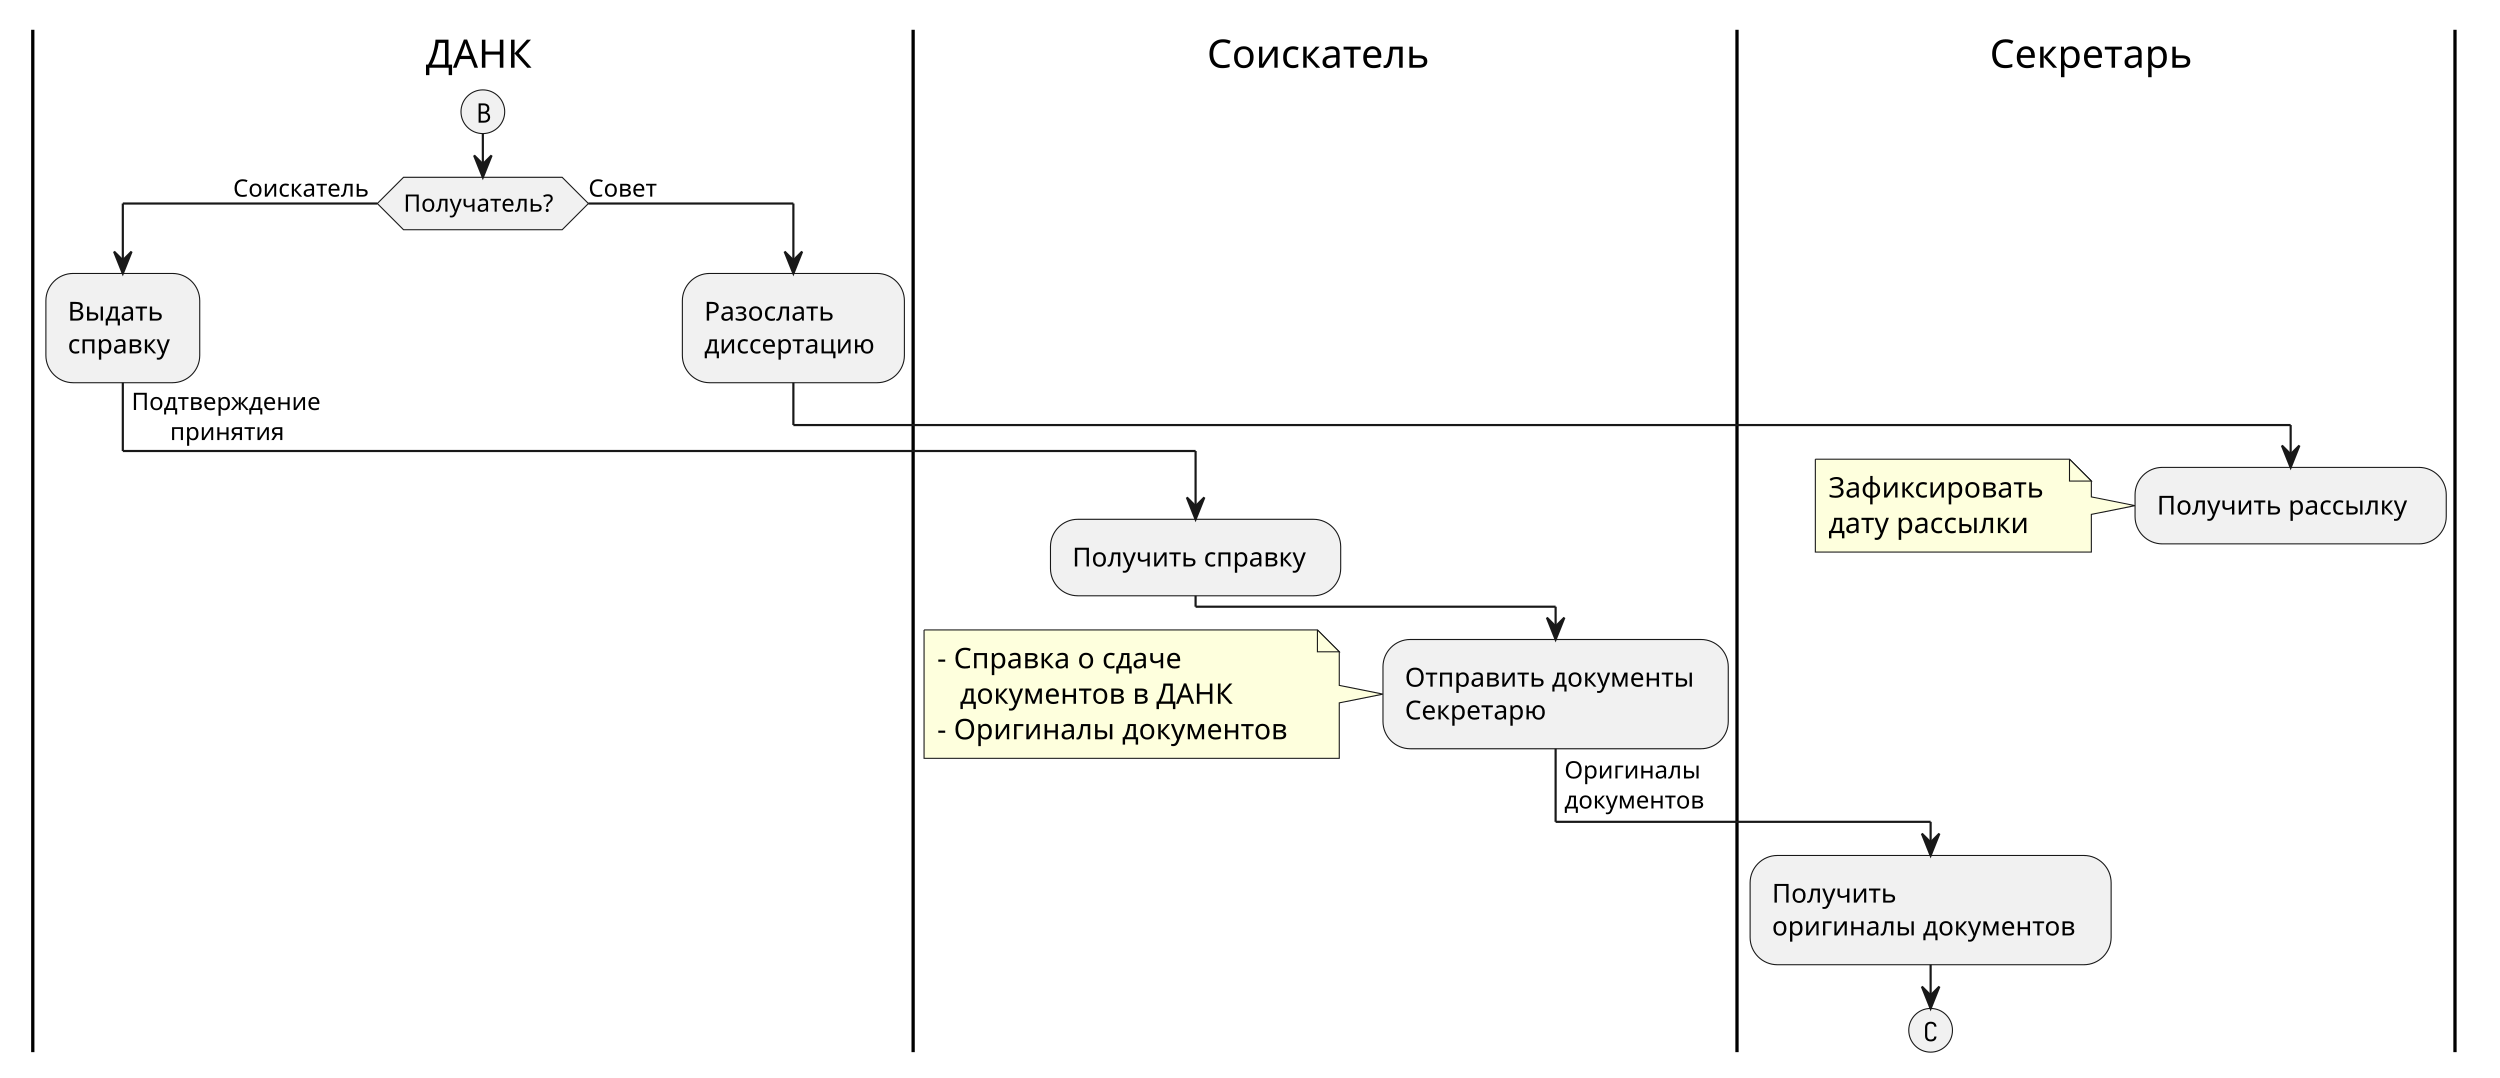
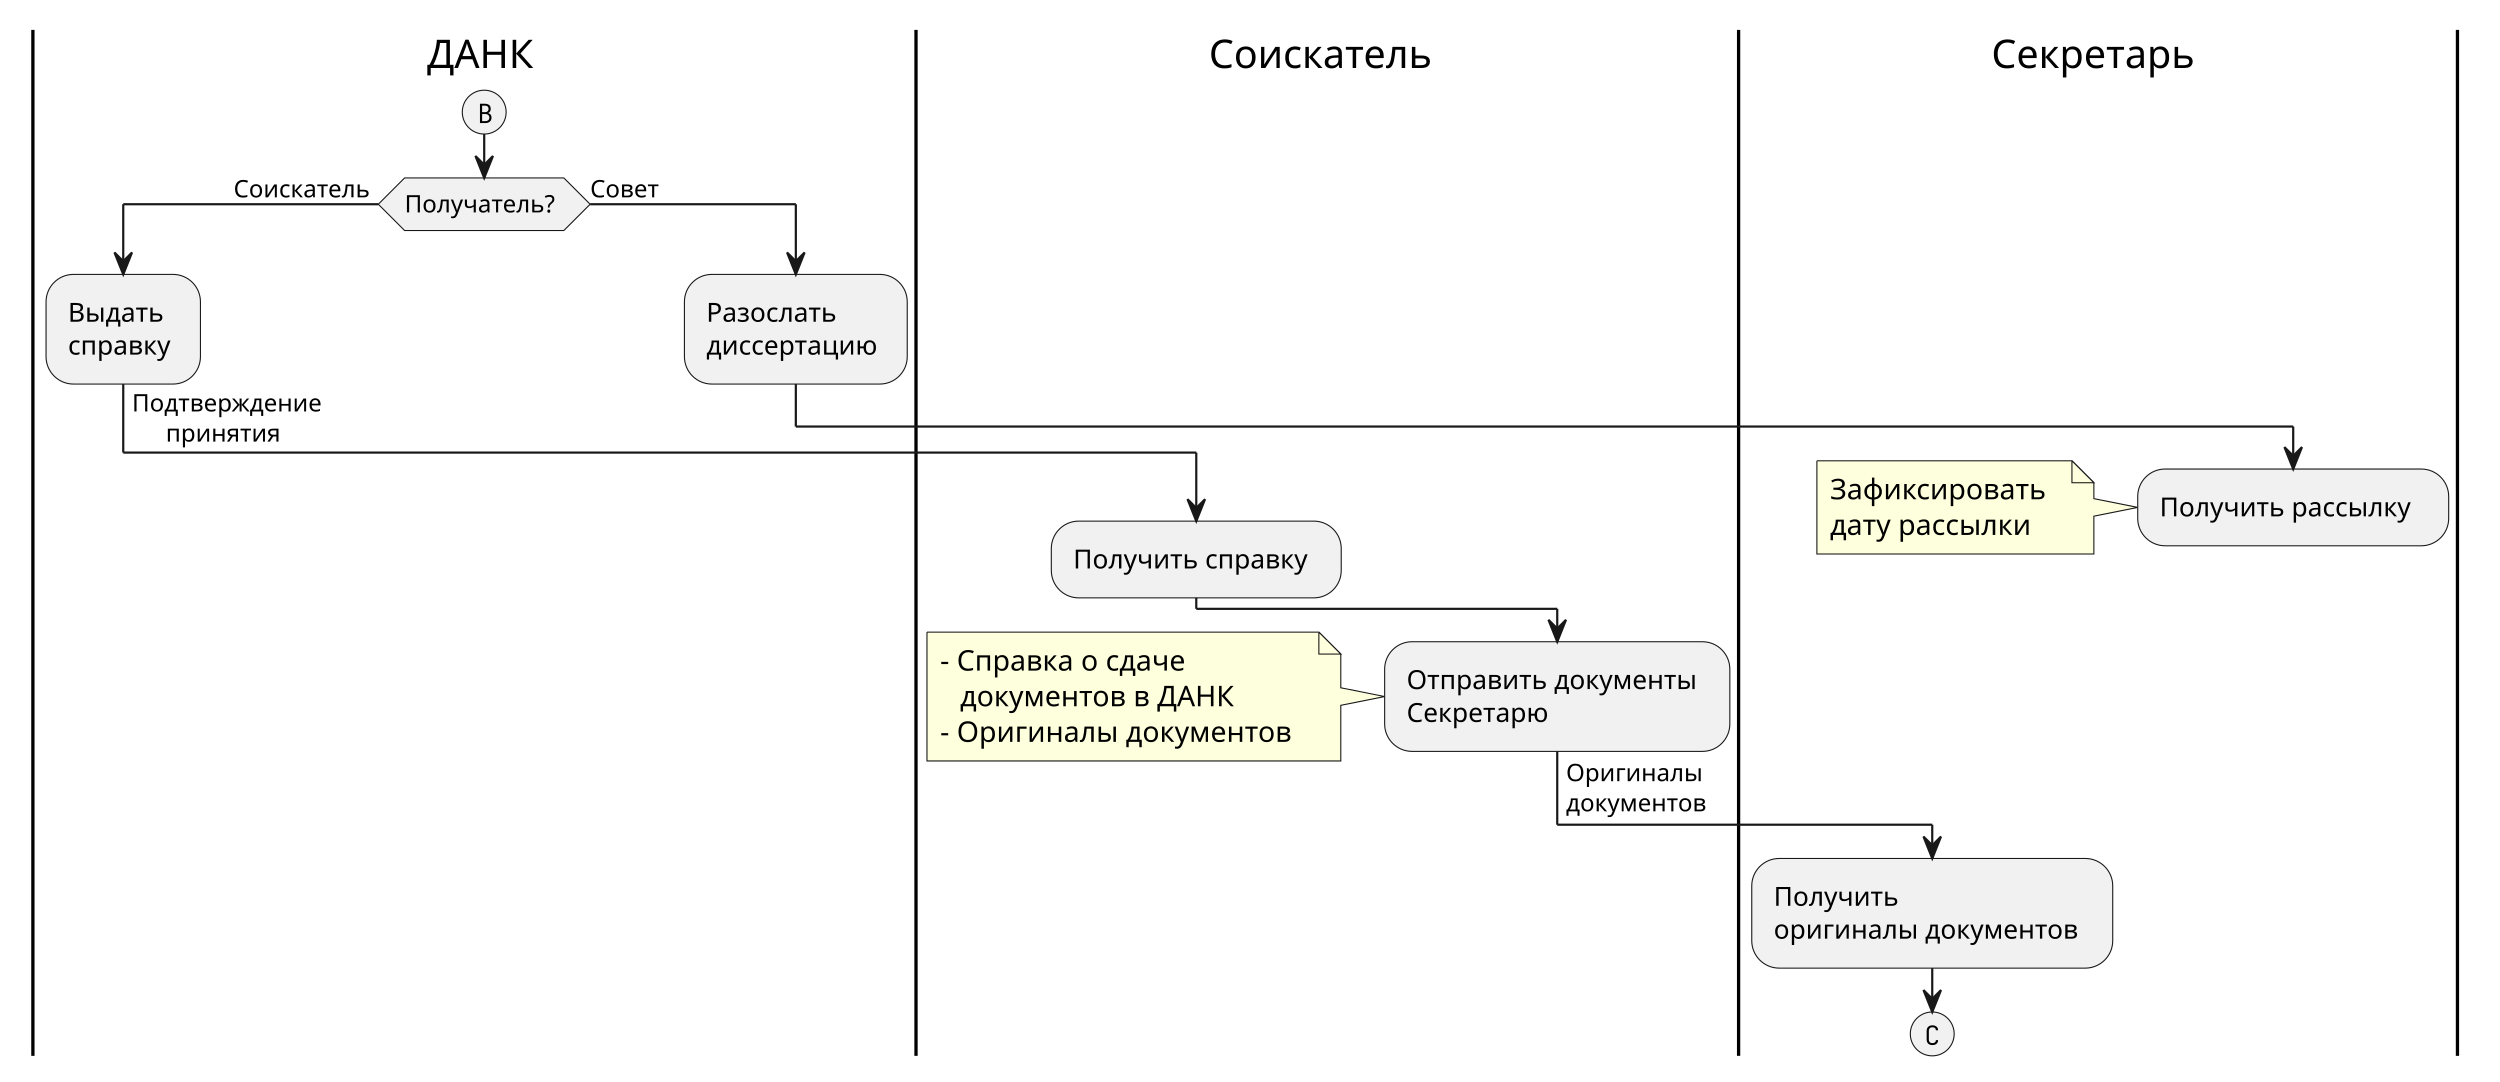
- <svg xmlns="http://www.w3.org/2000/svg" contentStyleType="text/css" data-diagram-type="ACTIVITY" height="493px" preserveAspectRatio="none" style="width:1144px;height:493px;background:#FFFFFF;" version="1.1" viewBox="0 0 1144 493" width="1144px" zoomAndPan="magnify">
+ <svg xmlns="http://www.w3.org/2000/svg" contentStyleType="text/css" data-diagram-type="ACTIVITY" height="493px" preserveAspectRatio="none" style="width:1140px;height:493px;background:#FFFFFF;" version="1.1" viewBox="0 0 1140 493" width="1140px" zoomAndPan="magnify">
  <defs />
  <g>
-     <rect fill="transparent" height="22.5" style="stroke:transparent;stroke-width:1;" width="1111.002" x="15" y="13.63" />
-     <ellipse cx="220.95" cy="51.13" fill="#F1F1F1" rx="10" ry="10" style="stroke:#181818;stroke-width:0.5;" />
-     <path d="M221.372,56.13 L219.013,56.13 L219.013,47.317 L221.372,47.317 Q221.7,47.317 222.013,47.364 Q222.341,47.411 222.638,47.552 Q222.935,47.677 223.2,47.88 Q223.466,48.083 223.622,48.38 Q223.794,48.661 223.856,48.989 Q223.919,49.302 223.919,49.645 Q223.919,49.927 223.856,50.224 Q223.81,50.52 223.653,50.786 Q223.497,51.036 223.263,51.224 Q223.028,51.411 222.747,51.536 Q223.091,51.645 223.388,51.849 Q223.685,52.036 223.888,52.317 Q224.106,52.599 224.2,52.958 Q224.294,53.302 224.294,53.645 Q224.294,54.005 224.2,54.364 Q224.122,54.724 223.919,55.036 Q223.716,55.333 223.419,55.552 Q223.122,55.77 222.778,55.911 Q222.45,56.036 222.091,56.083 Q221.731,56.13 221.372,56.13 Z M219.997,51.13 L221.372,51.13 Q221.575,51.13 221.763,51.099 Q221.966,51.052 222.153,50.974 Q222.341,50.88 222.497,50.755 Q222.653,50.614 222.747,50.442 Q222.856,50.255 222.888,50.052 Q222.935,49.849 222.935,49.645 Q222.935,49.442 222.888,49.255 Q222.856,49.052 222.747,48.88 Q222.653,48.692 222.497,48.552 Q222.341,48.411 222.153,48.333 Q221.966,48.255 221.763,48.224 Q221.575,48.192 221.372,48.192 L219.997,48.192 L219.997,51.13 Z M219.997,55.239 L221.372,55.239 Q221.606,55.239 221.841,55.208 Q222.075,55.177 222.294,55.099 Q222.528,55.02 222.716,54.88 Q222.919,54.724 223.044,54.536 Q223.185,54.349 223.231,54.114 Q223.294,53.864 223.294,53.63 Q223.294,53.395 223.231,53.161 Q223.185,52.911 223.044,52.724 Q222.919,52.52 222.716,52.38 Q222.528,52.224 222.294,52.145 Q222.075,52.067 221.841,52.036 Q221.606,52.005 221.372,52.005 L219.997,52.005 L219.997,55.239 Z " fill="#000000" />
-     <polygon fill="#F1F1F1" points="184.65,81.13,257.25,81.13,269.25,93.13,257.25,105.13,184.65,105.13,172.65,93.13,184.65,81.13" style="stroke:#181818;stroke-width:0.5;" />
-     <text fill="#000000" font-family="sans-serif" font-size="11" lengthAdjust="spacing" textLength="72.599" x="184.65" y="96.87">Получатель?</text>
-     <text fill="#000000" font-family="sans-serif" font-size="11" lengthAdjust="spacing" textLength="65.999" x="106.651" y="89.995">Соискатель</text>
-     <text fill="#000000" font-family="sans-serif" font-size="11" lengthAdjust="spacing" textLength="33" x="269.25" y="89.995">Совет</text>
+     <rect fill="none" height="22.5" style="stroke:none;stroke-width:1;" width="1107.752" x="15" y="13.63" />
+     <ellipse cx="220.8" cy="51.13" fill="#F1F1F1" rx="10" ry="10" style="stroke:#181818;stroke-width:0.5;" />
+     <path d="M221.222,56.13 L218.863,56.13 L218.863,47.317 L221.222,47.317 Q221.55,47.317 221.863,47.364 Q222.191,47.411 222.488,47.552 Q222.785,47.677 223.05,47.88 Q223.316,48.083 223.472,48.38 Q223.644,48.661 223.706,48.989 Q223.769,49.302 223.769,49.645 Q223.769,49.927 223.706,50.224 Q223.66,50.52 223.503,50.786 Q223.347,51.036 223.113,51.224 Q222.878,51.411 222.597,51.536 Q222.941,51.645 223.238,51.849 Q223.535,52.036 223.738,52.317 Q223.956,52.599 224.05,52.958 Q224.144,53.302 224.144,53.645 Q224.144,54.005 224.05,54.364 Q223.972,54.724 223.769,55.036 Q223.566,55.333 223.269,55.552 Q222.972,55.77 222.628,55.911 Q222.3,56.036 221.941,56.083 Q221.581,56.13 221.222,56.13 Z M219.847,51.13 L221.222,51.13 Q221.425,51.13 221.613,51.099 Q221.816,51.052 222.003,50.974 Q222.191,50.88 222.347,50.755 Q222.503,50.614 222.597,50.442 Q222.706,50.255 222.738,50.052 Q222.785,49.849 222.785,49.645 Q222.785,49.442 222.738,49.255 Q222.706,49.052 222.597,48.88 Q222.503,48.692 222.347,48.552 Q222.191,48.411 222.003,48.333 Q221.816,48.255 221.613,48.224 Q221.425,48.192 221.222,48.192 L219.847,48.192 L219.847,51.13 Z M219.847,55.239 L221.222,55.239 Q221.456,55.239 221.691,55.208 Q221.925,55.177 222.144,55.099 Q222.378,55.02 222.566,54.88 Q222.769,54.724 222.894,54.536 Q223.035,54.349 223.081,54.114 Q223.144,53.864 223.144,53.63 Q223.144,53.395 223.081,53.161 Q223.035,52.911 222.894,52.724 Q222.769,52.52 222.566,52.38 Q222.378,52.224 222.144,52.145 Q221.925,52.067 221.691,52.036 Q221.456,52.005 221.222,52.005 L219.847,52.005 L219.847,55.239 Z " fill="#000000" />
+     <polygon fill="#F1F1F1" points="184.5,81.13,257.1,81.13,269.1,93.13,257.1,105.13,184.5,105.13,172.5,93.13,184.5,81.13" style="stroke:#181818;stroke-width:0.5;" />
+     <text fill="#000000" font-family="sans-serif" font-size="11" lengthAdjust="spacing" textLength="72.599" x="184.5" y="96.87">Получатель?</text>
+     <text fill="#000000" font-family="sans-serif" font-size="11" lengthAdjust="spacing" textLength="65.999" x="106.501" y="89.995">Соискатель</text>
+     <text fill="#000000" font-family="sans-serif" font-size="11" lengthAdjust="spacing" textLength="33" x="269.1" y="89.995">Совет</text>
    <rect fill="#F1F1F1" height="50" rx="12.5" ry="12.5" style="stroke:#181818;stroke-width:0.5;" width="70.4" x="21" y="125.13" />
    <text fill="#000000" font-family="sans-serif" font-size="12" lengthAdjust="spacing" textLength="45.6" x="31" y="146.71">Выдать</text>
    <text fill="#000000" font-family="sans-serif" font-size="12" lengthAdjust="spacing" textLength="50.4" x="31" y="161.71">справку</text>
-     <rect fill="#F1F1F1" height="50" rx="12.5" ry="12.5" style="stroke:#181818;stroke-width:0.5;" width="101.601" x="312.25" y="125.13" />
-     <text fill="#000000" font-family="sans-serif" font-size="12" lengthAdjust="spacing" textLength="64.8" x="322.25" y="146.71">Разослать</text>
-     <text fill="#000000" font-family="sans-serif" font-size="12" lengthAdjust="spacing" textLength="81.601" x="322.25" y="161.71">диссертацию</text>
+     <rect fill="#F1F1F1" height="50" rx="12.5" ry="12.5" style="stroke:#181818;stroke-width:0.5;" width="101.601" x="312.099" y="125.13" />
+     <text fill="#000000" font-family="sans-serif" font-size="12" lengthAdjust="spacing" textLength="64.8" x="322.099" y="146.71">Разослать</text>
+     <text fill="#000000" font-family="sans-serif" font-size="12" lengthAdjust="spacing" textLength="81.601" x="322.099" y="161.71">диссертацию</text>
    <line style="stroke:#000000;stroke-width:1.5;" x1="15" x2="15" y1="13.63" y2="481.464" />
-     <rect fill="#F1F1F1" height="35" rx="12.5" ry="12.5" style="stroke:#181818;stroke-width:0.5;" width="132.801" x="480.7" y="237.63" />
-     <text fill="#000000" font-family="sans-serif" font-size="12" lengthAdjust="spacing" textLength="112.801" x="490.7" y="259.21">Получить справку</text>
-     <path d="M422.85,288.255 L422.85,347.005 A0,0 0 0 0 422.85,347.005 L612.85,347.005 A0,0 0 0 0 612.85,347.005 L612.85,321.63 L632.85,317.63 L612.85,313.63 L612.85,298.255 L602.85,288.255 L422.85,288.255 A0,0 0 0 0 422.85,288.255 " fill="#FEFFDD" style="stroke:#181818;stroke-width:0.5;" />
-     <path d="M602.85,288.255 L602.85,298.255 L612.85,298.255 L602.85,288.255 " fill="#FEFFDD" style="stroke:#181818;stroke-width:0.5;" />
-     <text fill="#000000" font-family="sans-serif" font-size="13" lengthAdjust="spacing" textLength="123.5" x="428.85" y="305.8">- Справка о сдаче</text>
-     <text fill="#000000" font-family="sans-serif" font-size="13" lengthAdjust="spacing" textLength="128.7" x="439.25" y="322.05">документов в ДАНК</text>
-     <text fill="#000000" font-family="sans-serif" font-size="13" lengthAdjust="spacing" textLength="169" x="428.85" y="338.3">- Оригиналы документов</text>
-     <rect fill="#F1F1F1" height="50" rx="12.5" ry="12.5" style="stroke:#181818;stroke-width:0.5;" width="158.001" x="632.85" y="292.63" />
-     <text fill="#000000" font-family="sans-serif" font-size="12" lengthAdjust="spacing" textLength="138.001" x="642.85" y="314.21">Отправить документы</text>
-     <text fill="#000000" font-family="sans-serif" font-size="12" lengthAdjust="spacing" textLength="67.201" x="642.85" y="329.21">Секретарю</text>
-     <line style="stroke:#000000;stroke-width:1.5;" x1="417.85" x2="417.85" y1="13.63" y2="481.464" />
-     <path d="M830.701,210.13 L830.701,252.63 A0,0 0 0 0 830.701,252.63 L957.001,252.63 A0,0 0 0 0 957.001,252.63 L957.001,235.38 L977.001,231.38 L957.001,227.38 L957.001,220.13 L947.001,210.13 L830.701,210.13 A0,0 0 0 0 830.701,210.13 " fill="#FEFFDD" style="stroke:#181818;stroke-width:0.5;" />
-     <path d="M947.001,210.13 L947.001,220.13 L957.001,220.13 L947.001,210.13 " fill="#FEFFDD" style="stroke:#181818;stroke-width:0.5;" />
-     <text fill="#000000" font-family="sans-serif" font-size="13" lengthAdjust="spacing" textLength="105.3" x="836.701" y="227.675">Зафиксировать</text>
-     <text fill="#000000" font-family="sans-serif" font-size="13" lengthAdjust="spacing" textLength="101.4" x="836.701" y="243.925">дату рассылки</text>
-     <rect fill="#F1F1F1" height="35" rx="12.5" ry="12.5" style="stroke:#181818;stroke-width:0.5;" width="142.401" x="977.001" y="213.88" />
-     <text fill="#000000" font-family="sans-serif" font-size="12" lengthAdjust="spacing" textLength="122.401" x="987.001" y="235.46">Получить рассылку</text>
-     <rect fill="#F1F1F1" height="50" rx="12.5" ry="12.5" style="stroke:#181818;stroke-width:0.5;" width="165.201" x="800.851" y="391.464" />
-     <text fill="#000000" font-family="sans-serif" font-size="12" lengthAdjust="spacing" textLength="57.6" x="810.851" y="413.044">Получить</text>
-     <text fill="#000000" font-family="sans-serif" font-size="12" lengthAdjust="spacing" textLength="145.201" x="810.851" y="428.044">оригиналы документов</text>
-     <ellipse cx="883.452" cy="471.464" fill="#F1F1F1" rx="10" ry="10" style="stroke:#181818;stroke-width:0.5;" />
-     <path d="M883.514,476.558 Q883.171,476.558 882.827,476.495 Q882.483,476.433 882.171,476.292 Q881.858,476.136 881.608,475.901 Q881.358,475.651 881.186,475.355 Q881.03,475.042 880.968,474.698 Q880.905,474.355 880.905,474.011 L880.905,470.105 Q880.905,469.761 880.968,469.417 Q881.03,469.073 881.186,468.776 Q881.358,468.464 881.608,468.214 Q881.858,467.964 882.171,467.823 Q882.483,467.667 882.827,467.605 Q883.171,467.542 883.514,467.542 Q883.843,467.542 884.155,467.589 Q884.483,467.636 884.78,467.761 Q885.077,467.87 885.327,468.073 Q885.593,468.261 885.764,468.542 Q885.936,468.808 886.03,469.12 Q886.124,469.433 886.124,469.761 L886.124,469.808 L885.124,469.808 L885.124,469.761 Q885.124,469.48 884.999,469.214 Q884.874,468.933 884.639,468.761 Q884.405,468.573 884.108,468.511 Q883.811,468.433 883.514,468.433 Q883.296,468.433 883.077,468.48 Q882.858,468.511 882.655,468.62 Q882.468,468.73 882.311,468.886 Q882.155,469.042 882.061,469.245 Q881.983,469.448 881.936,469.667 Q881.905,469.87 881.905,470.105 L881.905,474.011 Q881.905,474.23 881.936,474.448 Q881.983,474.667 882.061,474.87 Q882.155,475.058 882.311,475.23 Q882.468,475.386 882.655,475.495 Q882.858,475.605 883.077,475.636 Q883.296,475.667 883.514,475.667 Q883.811,475.667 884.108,475.605 Q884.405,475.542 884.639,475.37 Q884.874,475.183 884.999,474.901 Q885.124,474.62 885.124,474.339 L885.124,474.308 L886.124,474.308 L886.124,474.355 Q886.124,474.683 886.03,474.995 Q885.936,475.308 885.764,475.573 Q885.593,475.839 885.327,476.042 Q885.077,476.23 884.78,476.355 Q884.483,476.48 884.155,476.511 Q883.843,476.558 883.514,476.558 Z " fill="#000000" />
-     <line style="stroke:#000000;stroke-width:1.5;" x1="794.851" x2="794.851" y1="13.63" y2="481.464" />
-     <line style="stroke:#000000;stroke-width:1.5;" x1="1123.402" x2="1123.402" y1="13.63" y2="481.464" />
-     <line style="stroke:#181818;stroke-width:1;" x1="172.65" x2="56.2" y1="93.13" y2="93.13" />
+     <rect fill="#F1F1F1" height="35" rx="12.5" ry="12.5" style="stroke:#181818;stroke-width:0.5;" width="132.201" x="479.4" y="237.63" />
+     <text fill="#000000" font-family="sans-serif" font-size="12" lengthAdjust="spacing" textLength="112.201" x="489.4" y="259.21">Получить справку</text>
+     <path d="M422.7,288.255 L422.7,347.005 A0,0 0 0 0 422.7,347.005 L611.4,347.005 A0,0 0 0 0 611.4,347.005 L611.4,321.63 L631.4,317.63 L611.4,313.63 L611.4,298.255 L601.4,288.255 L422.7,288.255 A0,0 0 0 0 422.7,288.255" fill="#FEFFDD" style="stroke:#181818;stroke-width:0.5;" />
+     <path d="M601.4,288.255 L601.4,298.255 L611.4,298.255 L601.4,288.255" fill="#FEFFDD" style="stroke:#181818;stroke-width:0.5;" />
+     <text fill="#000000" font-family="sans-serif" font-size="13" lengthAdjust="spacing" textLength="121.55" x="428.7" y="305.8">- Справка о сдаче</text>
+     <text fill="#000000" font-family="sans-serif" font-size="13" lengthAdjust="spacing" textLength="127.4" x="437.8" y="322.05">документов в ДАНК</text>
+     <text fill="#000000" font-family="sans-serif" font-size="13" lengthAdjust="spacing" textLength="167.7" x="428.7" y="338.3">- Оригиналы документов</text>
+     <rect fill="#F1F1F1" height="50" rx="12.5" ry="12.5" style="stroke:#181818;stroke-width:0.5;" width="157.401" x="631.4" y="292.63" />
+     <text fill="#000000" font-family="sans-serif" font-size="12" lengthAdjust="spacing" textLength="137.401" x="641.4" y="314.21">Отправить документы</text>
+     <text fill="#000000" font-family="sans-serif" font-size="12" lengthAdjust="spacing" textLength="67.201" x="641.4" y="329.21">Секретарю</text>
+     <line style="stroke:#000000;stroke-width:1.5;" x1="417.7" x2="417.7" y1="13.63" y2="481.464" />
+     <path d="M828.501,210.13 L828.501,252.63 A0,0 0 0 0 828.501,252.63 L954.801,252.63 A0,0 0 0 0 954.801,252.63 L954.801,235.38 L974.801,231.38 L954.801,227.38 L954.801,220.13 L944.801,210.13 L828.501,210.13 A0,0 0 0 0 828.501,210.13" fill="#FEFFDD" style="stroke:#181818;stroke-width:0.5;" />
+     <path d="M944.801,210.13 L944.801,220.13 L954.801,220.13 L944.801,210.13" fill="#FEFFDD" style="stroke:#181818;stroke-width:0.5;" />
+     <text fill="#000000" font-family="sans-serif" font-size="13" lengthAdjust="spacing" textLength="105.3" x="834.501" y="227.675">Зафиксировать</text>
+     <text fill="#000000" font-family="sans-serif" font-size="13" lengthAdjust="spacing" textLength="100.75" x="834.501" y="243.925">дату рассылки</text>
+     <rect fill="#F1F1F1" height="35" rx="12.5" ry="12.5" style="stroke:#181818;stroke-width:0.5;" width="141.801" x="974.801" y="213.88" />
+     <text fill="#000000" font-family="sans-serif" font-size="12" lengthAdjust="spacing" textLength="121.801" x="984.801" y="235.46">Получить рассылку</text>
+     <rect fill="#F1F1F1" height="50" rx="12.5" ry="12.5" style="stroke:#181818;stroke-width:0.5;" width="164.601" x="798.801" y="391.464" />
+     <text fill="#000000" font-family="sans-serif" font-size="12" lengthAdjust="spacing" textLength="57.6" x="808.801" y="413.044">Получить</text>
+     <text fill="#000000" font-family="sans-serif" font-size="12" lengthAdjust="spacing" textLength="144.601" x="808.801" y="428.044">оригиналы документов</text>
+     <ellipse cx="881.102" cy="471.464" fill="#F1F1F1" rx="10" ry="10" style="stroke:#181818;stroke-width:0.5;" />
+     <path d="M881.164,476.558 Q880.821,476.558 880.477,476.495 Q880.133,476.433 879.821,476.292 Q879.508,476.136 879.258,475.901 Q879.008,475.651 878.836,475.355 Q878.68,475.042 878.617,474.698 Q878.555,474.355 878.555,474.011 L878.555,470.105 Q878.555,469.761 878.617,469.417 Q878.68,469.073 878.836,468.776 Q879.008,468.464 879.258,468.214 Q879.508,467.964 879.821,467.823 Q880.133,467.667 880.477,467.605 Q880.821,467.542 881.164,467.542 Q881.492,467.542 881.805,467.589 Q882.133,467.636 882.43,467.761 Q882.727,467.87 882.977,468.073 Q883.242,468.261 883.414,468.542 Q883.586,468.808 883.68,469.12 Q883.774,469.433 883.774,469.761 L883.774,469.808 L882.774,469.808 L882.774,469.761 Q882.774,469.48 882.649,469.214 Q882.524,468.933 882.289,468.761 Q882.055,468.573 881.758,468.511 Q881.461,468.433 881.164,468.433 Q880.946,468.433 880.727,468.48 Q880.508,468.511 880.305,468.62 Q880.117,468.73 879.961,468.886 Q879.805,469.042 879.711,469.245 Q879.633,469.448 879.586,469.667 Q879.555,469.87 879.555,470.105 L879.555,474.011 Q879.555,474.23 879.586,474.448 Q879.633,474.667 879.711,474.87 Q879.805,475.058 879.961,475.23 Q880.117,475.386 880.305,475.495 Q880.508,475.605 880.727,475.636 Q880.946,475.667 881.164,475.667 Q881.461,475.667 881.758,475.605 Q882.055,475.542 882.289,475.37 Q882.524,475.183 882.649,474.901 Q882.774,474.62 882.774,474.339 L882.774,474.308 L883.774,474.308 L883.774,474.355 Q883.774,474.683 883.68,474.995 Q883.586,475.308 883.414,475.573 Q883.242,475.839 882.977,476.042 Q882.727,476.23 882.43,476.355 Q882.133,476.48 881.805,476.511 Q881.492,476.558 881.164,476.558 Z " fill="#000000" />
+     <line style="stroke:#000000;stroke-width:1.5;" x1="792.801" x2="792.801" y1="13.63" y2="481.464" />
+     <line style="stroke:#000000;stroke-width:1.5;" x1="1120.602" x2="1120.602" y1="13.63" y2="481.464" />
+     <line style="stroke:#181818;stroke-width:1;" x1="172.5" x2="56.2" y1="93.13" y2="93.13" />
    <line style="stroke:#181818;stroke-width:1;" x1="56.2" x2="56.2" y1="93.13" y2="125.13" />
    <polygon fill="#181818" points="52.2,115.13,56.2,125.13,60.2,115.13,56.2,119.13" style="stroke:#181818;stroke-width:1;" />
-     <line style="stroke:#181818;stroke-width:1;" x1="269.25" x2="363.05" y1="93.13" y2="93.13" />
-     <line style="stroke:#181818;stroke-width:1;" x1="363.05" x2="363.05" y1="93.13" y2="125.13" />
-     <polygon fill="#181818" points="359.05,115.13,363.05,125.13,367.05,115.13,363.05,119.13" style="stroke:#181818;stroke-width:1;" />
-     <line style="stroke:#181818;stroke-width:1;" x1="220.95" x2="220.95" y1="61.13" y2="81.13" />
-     <polygon fill="#181818" points="216.95,71.13,220.95,81.13,224.95,71.13,220.95,75.13" style="stroke:#181818;stroke-width:1;" />
-     <line style="stroke:#181818;stroke-width:1;" x1="883.452" x2="883.452" y1="441.464" y2="461.464" />
-     <polygon fill="#181818" points="879.452,451.464,883.452,461.464,887.452,451.464,883.452,455.464" style="stroke:#181818;stroke-width:1;" />
+     <line style="stroke:#181818;stroke-width:1;" x1="269.1" x2="362.9" y1="93.13" y2="93.13" />
+     <line style="stroke:#181818;stroke-width:1;" x1="362.9" x2="362.9" y1="93.13" y2="125.13" />
+     <polygon fill="#181818" points="358.9,115.13,362.9,125.13,366.9,115.13,362.9,119.13" style="stroke:#181818;stroke-width:1;" />
+     <line style="stroke:#181818;stroke-width:1;" x1="220.8" x2="220.8" y1="61.13" y2="81.13" />
+     <polygon fill="#181818" points="216.8,71.13,220.8,81.13,224.8,71.13,220.8,75.13" style="stroke:#181818;stroke-width:1;" />
+     <line style="stroke:#181818;stroke-width:1;" x1="881.102" x2="881.102" y1="441.464" y2="461.464" />
+     <polygon fill="#181818" points="877.102,451.464,881.102,461.464,885.102,451.464,881.102,455.464" style="stroke:#181818;stroke-width:1;" />
    <line style="stroke:#181818;stroke-width:1;" x1="56.2" x2="56.2" y1="175.13" y2="206.38" />
-     <line style="stroke:#181818;stroke-width:1;" x1="56.2" x2="547.101" y1="206.38" y2="206.38" />
-     <line style="stroke:#181818;stroke-width:1;" x1="547.101" x2="547.101" y1="206.38" y2="237.63" />
-     <polygon fill="#181818" points="543.101,227.63,547.101,237.63,551.101,227.63,547.101,231.63" style="stroke:#181818;stroke-width:1;" />
+     <line style="stroke:#181818;stroke-width:1;" x1="56.2" x2="545.501" y1="206.38" y2="206.38" />
+     <line style="stroke:#181818;stroke-width:1;" x1="545.501" x2="545.501" y1="206.38" y2="237.63" />
+     <polygon fill="#181818" points="541.501,227.63,545.501,237.63,549.501,227.63,545.501,231.63" style="stroke:#181818;stroke-width:1;" />
    <text fill="#000000" font-family="sans-serif" font-size="11" lengthAdjust="spacing" textLength="87.999" x="60.2" y="187.62">Подтверждение</text>
-     <text fill="#000000" font-family="sans-serif" font-size="11" lengthAdjust="spacing" textLength="52.8" x="77.8" y="201.37">принятия</text>
-     <line style="stroke:#181818;stroke-width:1;" x1="363.05" x2="363.05" y1="175.13" y2="194.505" />
-     <line style="stroke:#181818;stroke-width:1;" x1="363.05" x2="1048.202" y1="194.505" y2="194.505" />
-     <line style="stroke:#181818;stroke-width:1;" x1="1048.202" x2="1048.202" y1="194.505" y2="213.88" />
-     <polygon fill="#181818" points="1044.202,203.88,1048.202,213.88,1052.202,203.88,1048.202,207.88" style="stroke:#181818;stroke-width:1;" />
-     <line style="stroke:#181818;stroke-width:1;" x1="547.101" x2="547.101" y1="272.63" y2="277.63" />
-     <line style="stroke:#181818;stroke-width:1;" x1="547.101" x2="711.851" y1="277.63" y2="277.63" />
-     <line style="stroke:#181818;stroke-width:1;" x1="711.851" x2="711.851" y1="277.63" y2="292.63" />
-     <polygon fill="#181818" points="707.851,282.63,711.851,292.63,715.851,282.63,711.851,286.63" style="stroke:#181818;stroke-width:1;" />
-     <line style="stroke:#181818;stroke-width:1;" x1="711.851" x2="711.851" y1="342.63" y2="376.067" />
-     <line style="stroke:#181818;stroke-width:1;" x1="711.851" x2="883.452" y1="376.067" y2="376.067" />
-     <line style="stroke:#181818;stroke-width:1;" x1="883.452" x2="883.452" y1="376.067" y2="391.464" />
-     <polygon fill="#181818" points="879.452,381.464,883.452,391.464,887.452,381.464,883.452,385.464" style="stroke:#181818;stroke-width:1;" />
-     <text fill="#000000" font-family="sans-serif" font-size="11" lengthAdjust="spacing" textLength="61.599" x="715.851" y="356.214">Оригиналы</text>
-     <text fill="#000000" font-family="sans-serif" font-size="11" lengthAdjust="spacing" textLength="67.099" x="715.851" y="369.964">документов</text>
-     <text fill="#000000" font-family="sans-serif" font-size="18" lengthAdjust="spacing" textLength="43.2" x="194.825" y="31">ДАНК</text>
-     <text fill="#000000" font-family="sans-serif" font-size="18" lengthAdjust="spacing" textLength="107.999" x="552.351" y="31">Соискатель</text>
-     <text fill="#000000" font-family="sans-serif" font-size="18" lengthAdjust="spacing" textLength="97.199" x="910.527" y="31">Секретарь</text>
+     <text fill="#000000" font-family="sans-serif" font-size="11" lengthAdjust="spacing" textLength="52.8" x="75.6" y="201.37">принятия</text>
+     <line style="stroke:#181818;stroke-width:1;" x1="362.9" x2="362.9" y1="175.13" y2="194.505" />
+     <line style="stroke:#181818;stroke-width:1;" x1="362.9" x2="1045.702" y1="194.505" y2="194.505" />
+     <line style="stroke:#181818;stroke-width:1;" x1="1045.702" x2="1045.702" y1="194.505" y2="213.88" />
+     <polygon fill="#181818" points="1041.702,203.88,1045.702,213.88,1049.702,203.88,1045.702,207.88" style="stroke:#181818;stroke-width:1;" />
+     <line style="stroke:#181818;stroke-width:1;" x1="545.501" x2="545.501" y1="272.63" y2="277.63" />
+     <line style="stroke:#181818;stroke-width:1;" x1="545.501" x2="710.101" y1="277.63" y2="277.63" />
+     <line style="stroke:#181818;stroke-width:1;" x1="710.101" x2="710.101" y1="277.63" y2="292.63" />
+     <polygon fill="#181818" points="706.101,282.63,710.101,292.63,714.101,282.63,710.101,286.63" style="stroke:#181818;stroke-width:1;" />
+     <line style="stroke:#181818;stroke-width:1;" x1="710.101" x2="710.101" y1="342.63" y2="376.067" />
+     <line style="stroke:#181818;stroke-width:1;" x1="710.101" x2="881.102" y1="376.067" y2="376.067" />
+     <line style="stroke:#181818;stroke-width:1;" x1="881.102" x2="881.102" y1="376.067" y2="391.464" />
+     <polygon fill="#181818" points="877.102,381.464,881.102,391.464,885.102,381.464,881.102,385.464" style="stroke:#181818;stroke-width:1;" />
+     <text fill="#000000" font-family="sans-serif" font-size="11" lengthAdjust="spacing" textLength="61.599" x="714.101" y="356.214">Оригиналы</text>
+     <text fill="#000000" font-family="sans-serif" font-size="11" lengthAdjust="spacing" textLength="67.099" x="714.101" y="369.964">документов</text>
+     <text fill="#000000" font-family="sans-serif" font-size="18" lengthAdjust="spacing" textLength="43.2" x="194.75" y="31">ДАНК</text>
+     <text fill="#000000" font-family="sans-serif" font-size="18" lengthAdjust="spacing" textLength="107.999" x="551.251" y="31">Соискатель</text>
+     <text fill="#000000" font-family="sans-serif" font-size="18" lengthAdjust="spacing" textLength="97.199" x="908.102" y="31">Секретарь</text>
  </g>
</svg>
